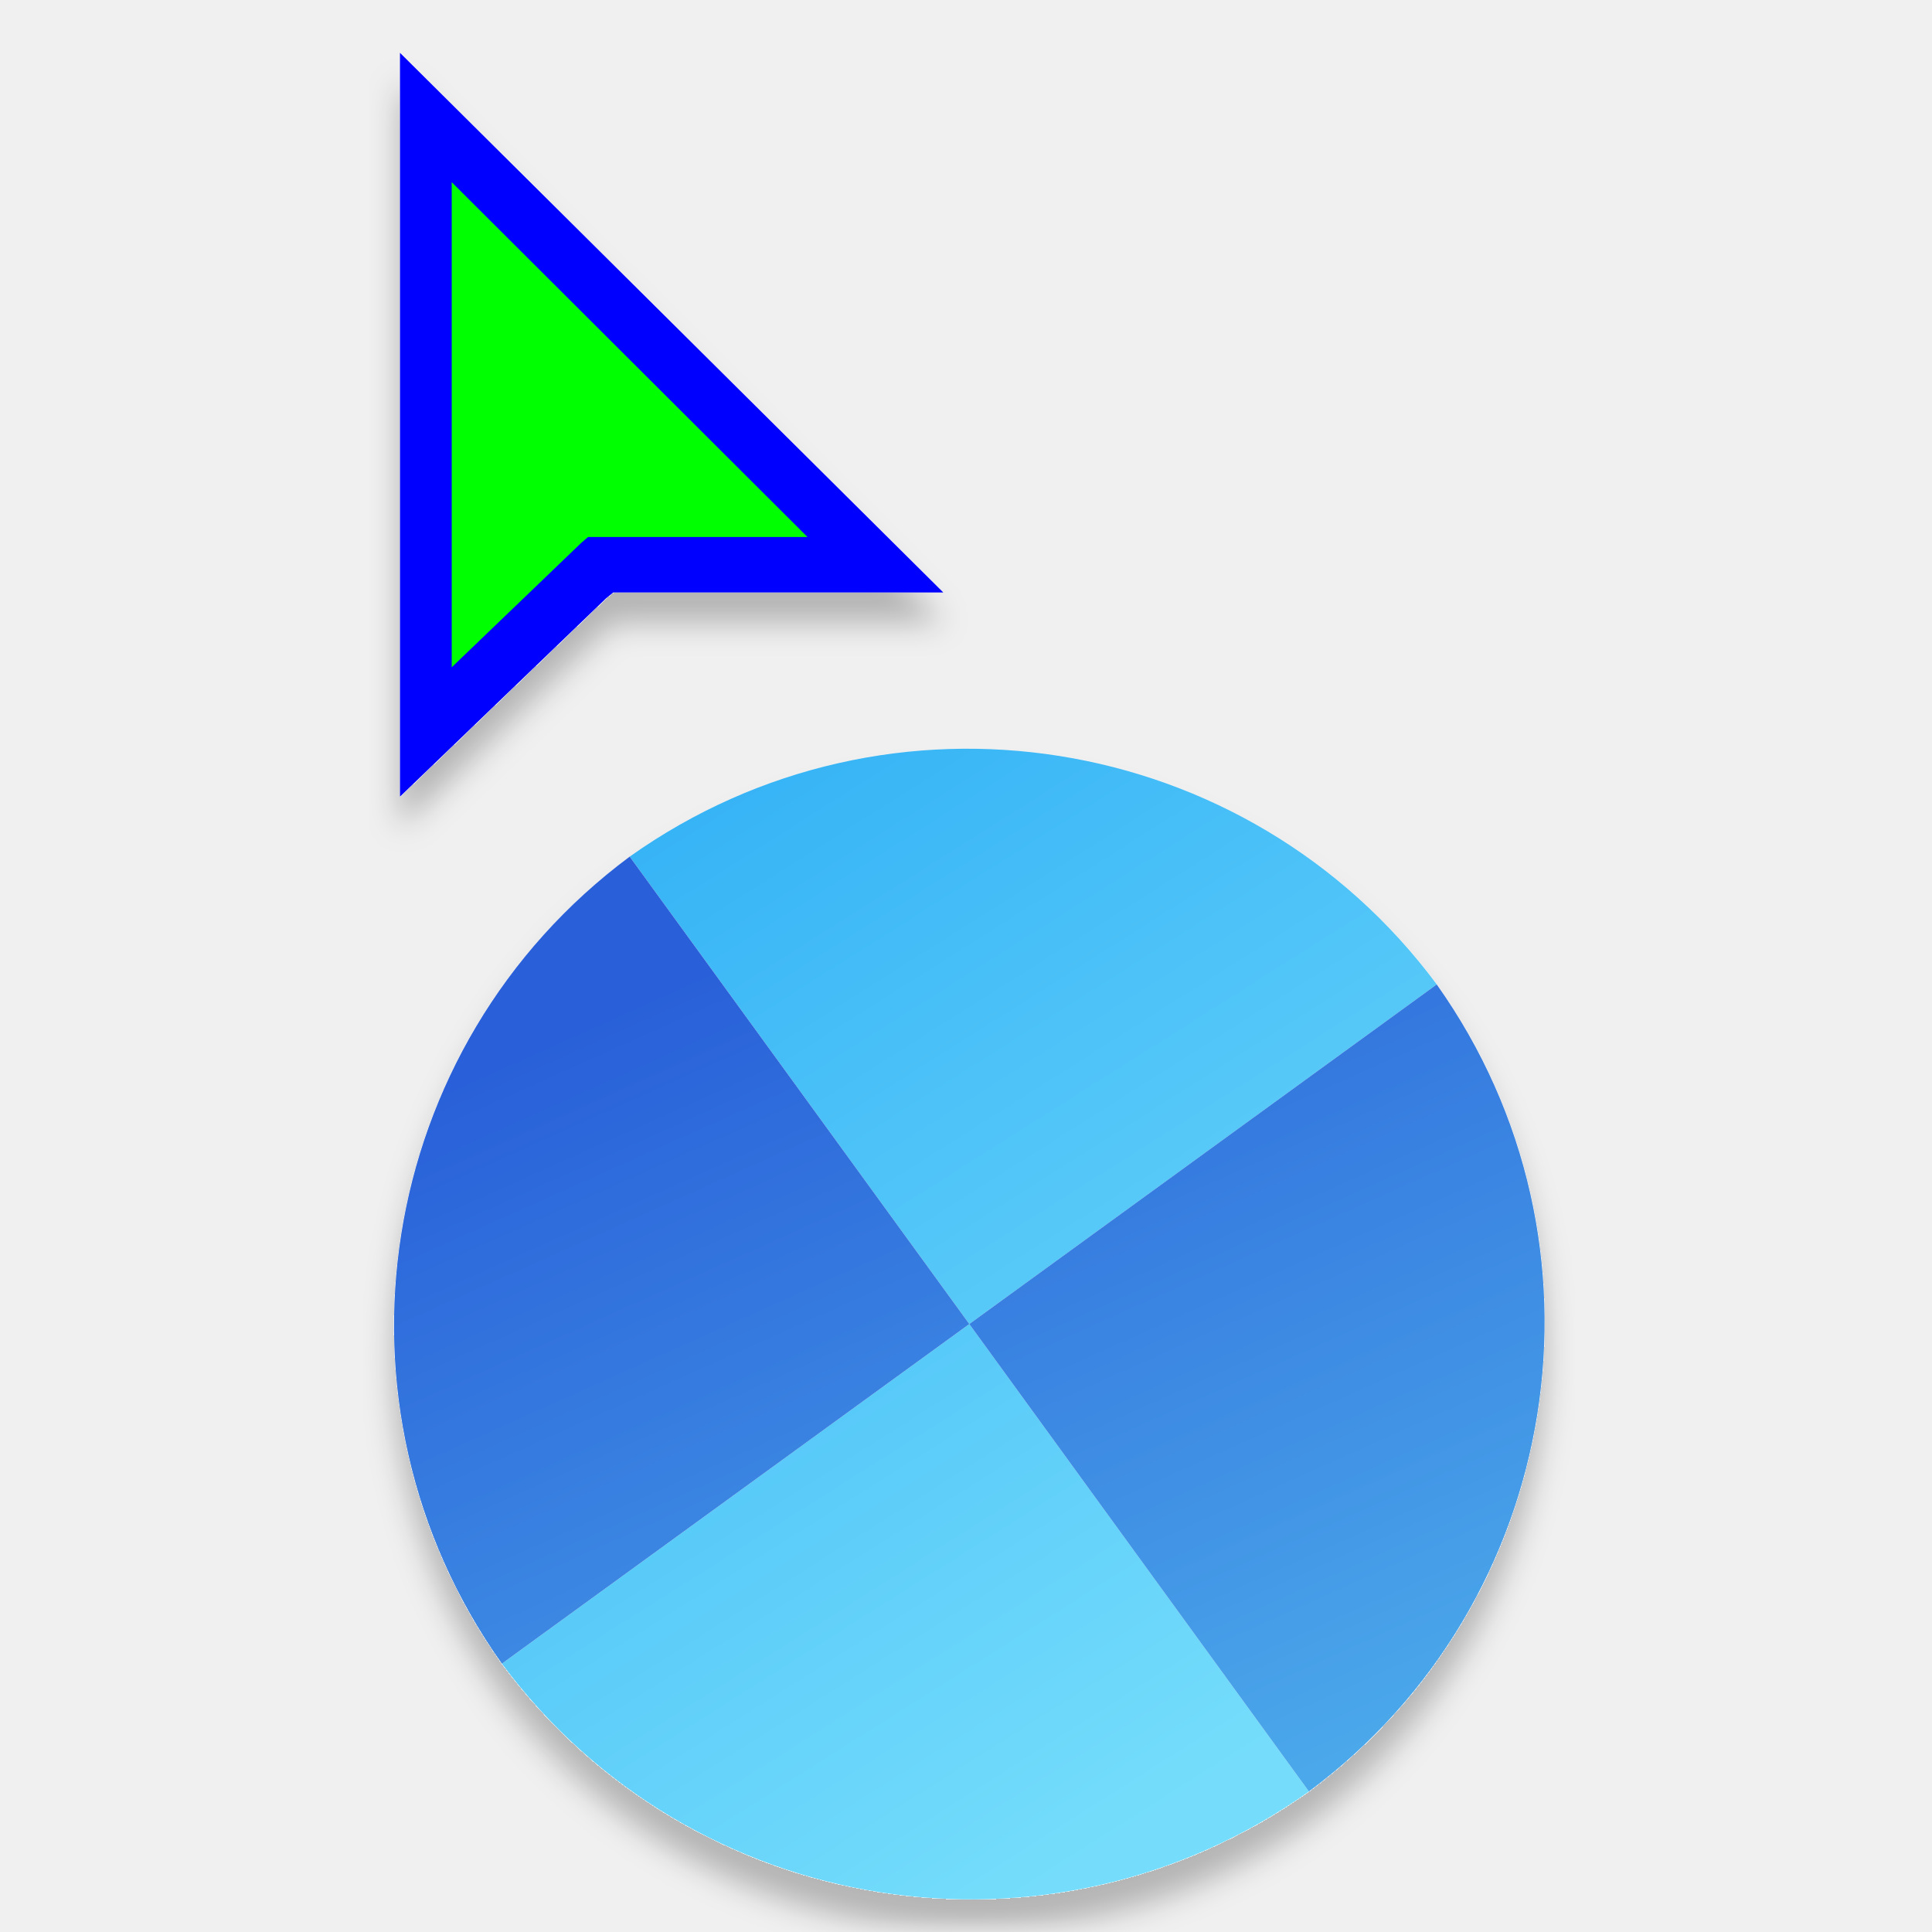
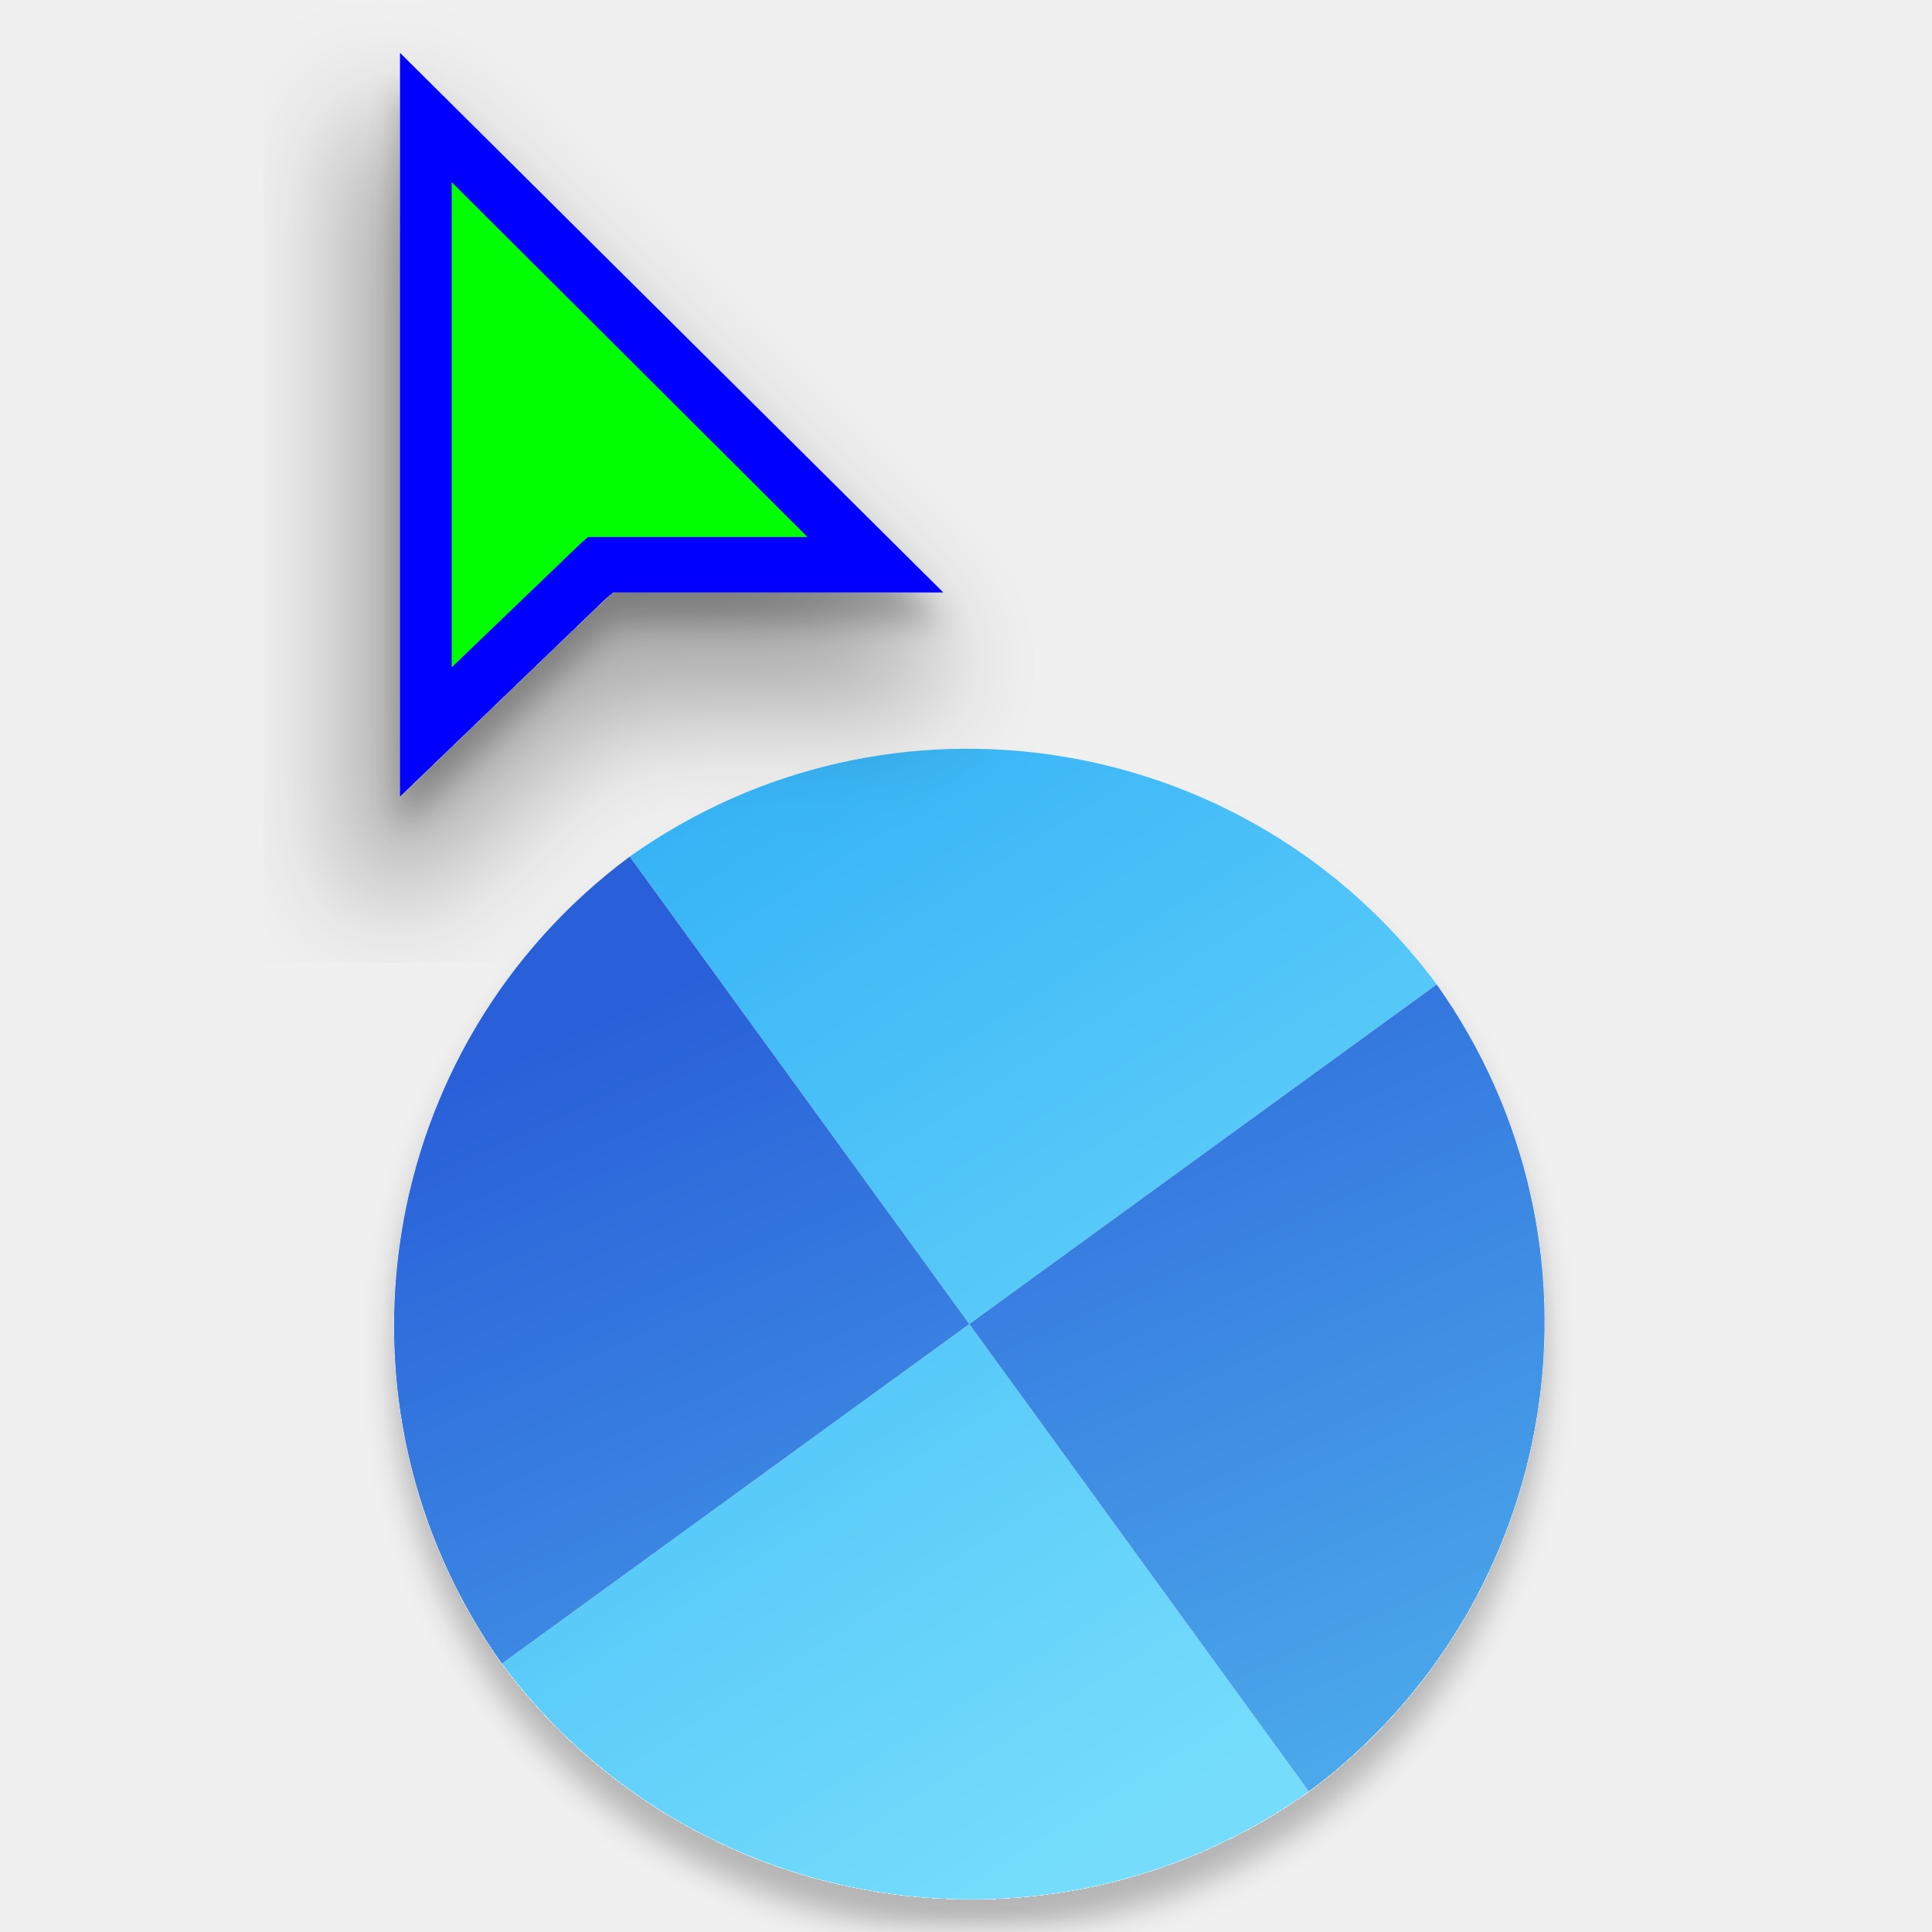
<svg xmlns="http://www.w3.org/2000/svg" width="256" height="256" viewBox="0 0 256 256" fill="none">
  <g clip-path="url(#clip0_4701_124)">
    <g filter="url(#filter0_d_4701_124)">
      <path d="M66.506 220.443C91.608 254.222 139.136 261.744 173.44 237.38L128.441 175.445L66.506 220.443Z" fill="url(#paint0_linear_4701_124)" />
      <path d="M190.377 130.44C165.276 96.662 117.748 89.14 83.444 113.503L128.442 175.439L190.377 130.44Z" fill="url(#paint1_linear_4701_124)" />
      <path d="M66.503 220.44C42.135 186.129 49.668 138.603 83.44 113.506L128.439 175.441L66.503 220.44Z" fill="url(#paint2_linear_4701_124)" />
      <path d="M190.373 130.443C214.742 164.754 207.208 212.28 173.437 237.377L128.439 175.441L190.373 130.443Z" fill="url(#paint3_linear_4701_124)" />
    </g>
    <g filter="url(#filter1_d_4701_124)">
-       <path fill-rule="evenodd" clip-rule="evenodd" d="M53 105.56V7L124.992 78.506H81.26L80.322 79.269L53 105.56Z" fill="#0000FF" />
+       <g filter="url(#filter2_d_4701_124)">
+         <path fill-rule="evenodd" clip-rule="evenodd" d="M53 105.56V7L124.992 78.506H81.26L80.322 79.269L53 105.56Z" fill="#0000FF" />
+       </g>
+       <path fill-rule="evenodd" clip-rule="evenodd" d="M59.856 24.141V88.419L76.997 71.953L77.921 71.154H106.994L59.856 24.141Z" fill="#00FF00" />
    </g>
-     <path fill-rule="evenodd" clip-rule="evenodd" d="M59.856 24.141V88.419L76.997 71.953L77.921 71.154H106.994L59.856 24.141Z" fill="#00FF00" />
  </g>
  <defs>
    <filter id="filter0_d_4701_124" x="48.21" y="99.21" width="160.456" height="160.463" filterUnits="userSpaceOnUse" color-interpolation-filters="sRGB">
      <feFlood flood-opacity="0" result="BackgroundImageFix" />
      <feColorMatrix in="SourceAlpha" type="matrix" values="0 0 0 0 0 0 0 0 0 0 0 0 0 0 0 0 0 0 127 0" result="hardAlpha" />
      <feOffset dy="4" />
      <feGaussianBlur stdDeviation="2" />
      <feComposite in2="hardAlpha" operator="out" />
      <feColorMatrix type="matrix" values="0 0 0 0 0 0 0 0 0 0 0 0 0 0 0 0 0 0 0.25 0" />
      <feBlend mode="normal" in2="BackgroundImageFix" result="effect1_dropShadow_4701_124" />
      <feBlend mode="normal" in="SourceGraphic" in2="effect1_dropShadow_4701_124" result="shape" />
    </filter>
-     <filter id="filter1_d_4701_124" x="49" y="7" width="79.992" height="106.56" filterUnits="userSpaceOnUse" color-interpolation-filters="sRGB">
+     <filter id="filter1_d_4701_124" x="35" y="-1" width="101.991" height="128.56" filterUnits="userSpaceOnUse" color-interpolation-filters="sRGB">
+       <feFlood flood-opacity="0" result="BackgroundImageFix" />
+       <feColorMatrix in="SourceAlpha" type="matrix" values="0 0 0 0 0 0 0 0 0 0 0 0 0 0 0 0 0 0 127 0" result="hardAlpha" />
+       <feOffset dx="-3" dy="7" />
+       <feGaussianBlur stdDeviation="7.5" />
+       <feColorMatrix type="matrix" values="0 0 0 0 0 0 0 0 0 0 0 0 0 0 0 0 0 0 0.3 0" />
+       <feBlend mode="normal" in2="BackgroundImageFix" result="effect1_dropShadow_4701_124" />
+       <feBlend mode="normal" in="SourceGraphic" in2="effect1_dropShadow_4701_124" result="shape" />
+     </filter>
+     <filter id="filter2_d_4701_124" x="49" y="7" width="79.992" height="106.56" filterUnits="userSpaceOnUse" color-interpolation-filters="sRGB">
      <feFlood flood-opacity="0" result="BackgroundImageFix" />
      <feColorMatrix in="SourceAlpha" type="matrix" values="0 0 0 0 0 0 0 0 0 0 0 0 0 0 0 0 0 0 127 0" result="hardAlpha" />
      <feOffset dy="4" />
      <feGaussianBlur stdDeviation="2" />
      <feComposite in2="hardAlpha" operator="out" />
      <feColorMatrix type="matrix" values="0 0 0 0 0 0 0 0 0 0 0 0 0 0 0 0 0 0 0.25 0" />
      <feBlend mode="normal" in2="BackgroundImageFix" result="effect1_dropShadow_4701_124" />
      <feBlend mode="normal" in="SourceGraphic" in2="effect1_dropShadow_4701_124" result="shape" />
    </filter>
    <linearGradient id="paint0_linear_4701_124" x1="160.869" y1="235.998" x2="83.438" y2="113.502" gradientUnits="userSpaceOnUse">
      <stop stop-color="#75DDFB" />
      <stop offset="1" stop-color="#37B4F6" />
    </linearGradient>
    <linearGradient id="paint1_linear_4701_124" x1="160.869" y1="235.998" x2="83.438" y2="113.502" gradientUnits="userSpaceOnUse">
      <stop stop-color="#75DDFB" />
      <stop offset="1" stop-color="#37B4F6" />
    </linearGradient>
    <linearGradient id="paint2_linear_4701_124" x1="149.847" y1="267.139" x2="88.62" y2="130.767" gradientUnits="userSpaceOnUse">
      <stop stop-color="#50B3ED" />
      <stop offset="1" stop-color="#2960D9" />
    </linearGradient>
    <linearGradient id="paint3_linear_4701_124" x1="149.847" y1="267.139" x2="88.62" y2="130.767" gradientUnits="userSpaceOnUse">
      <stop stop-color="#50B3ED" />
      <stop offset="1" stop-color="#2960D9" />
    </linearGradient>
    <clipPath id="clip0_4701_124">
      <rect width="256" height="256" fill="white" />
    </clipPath>
  </defs>
</svg>
